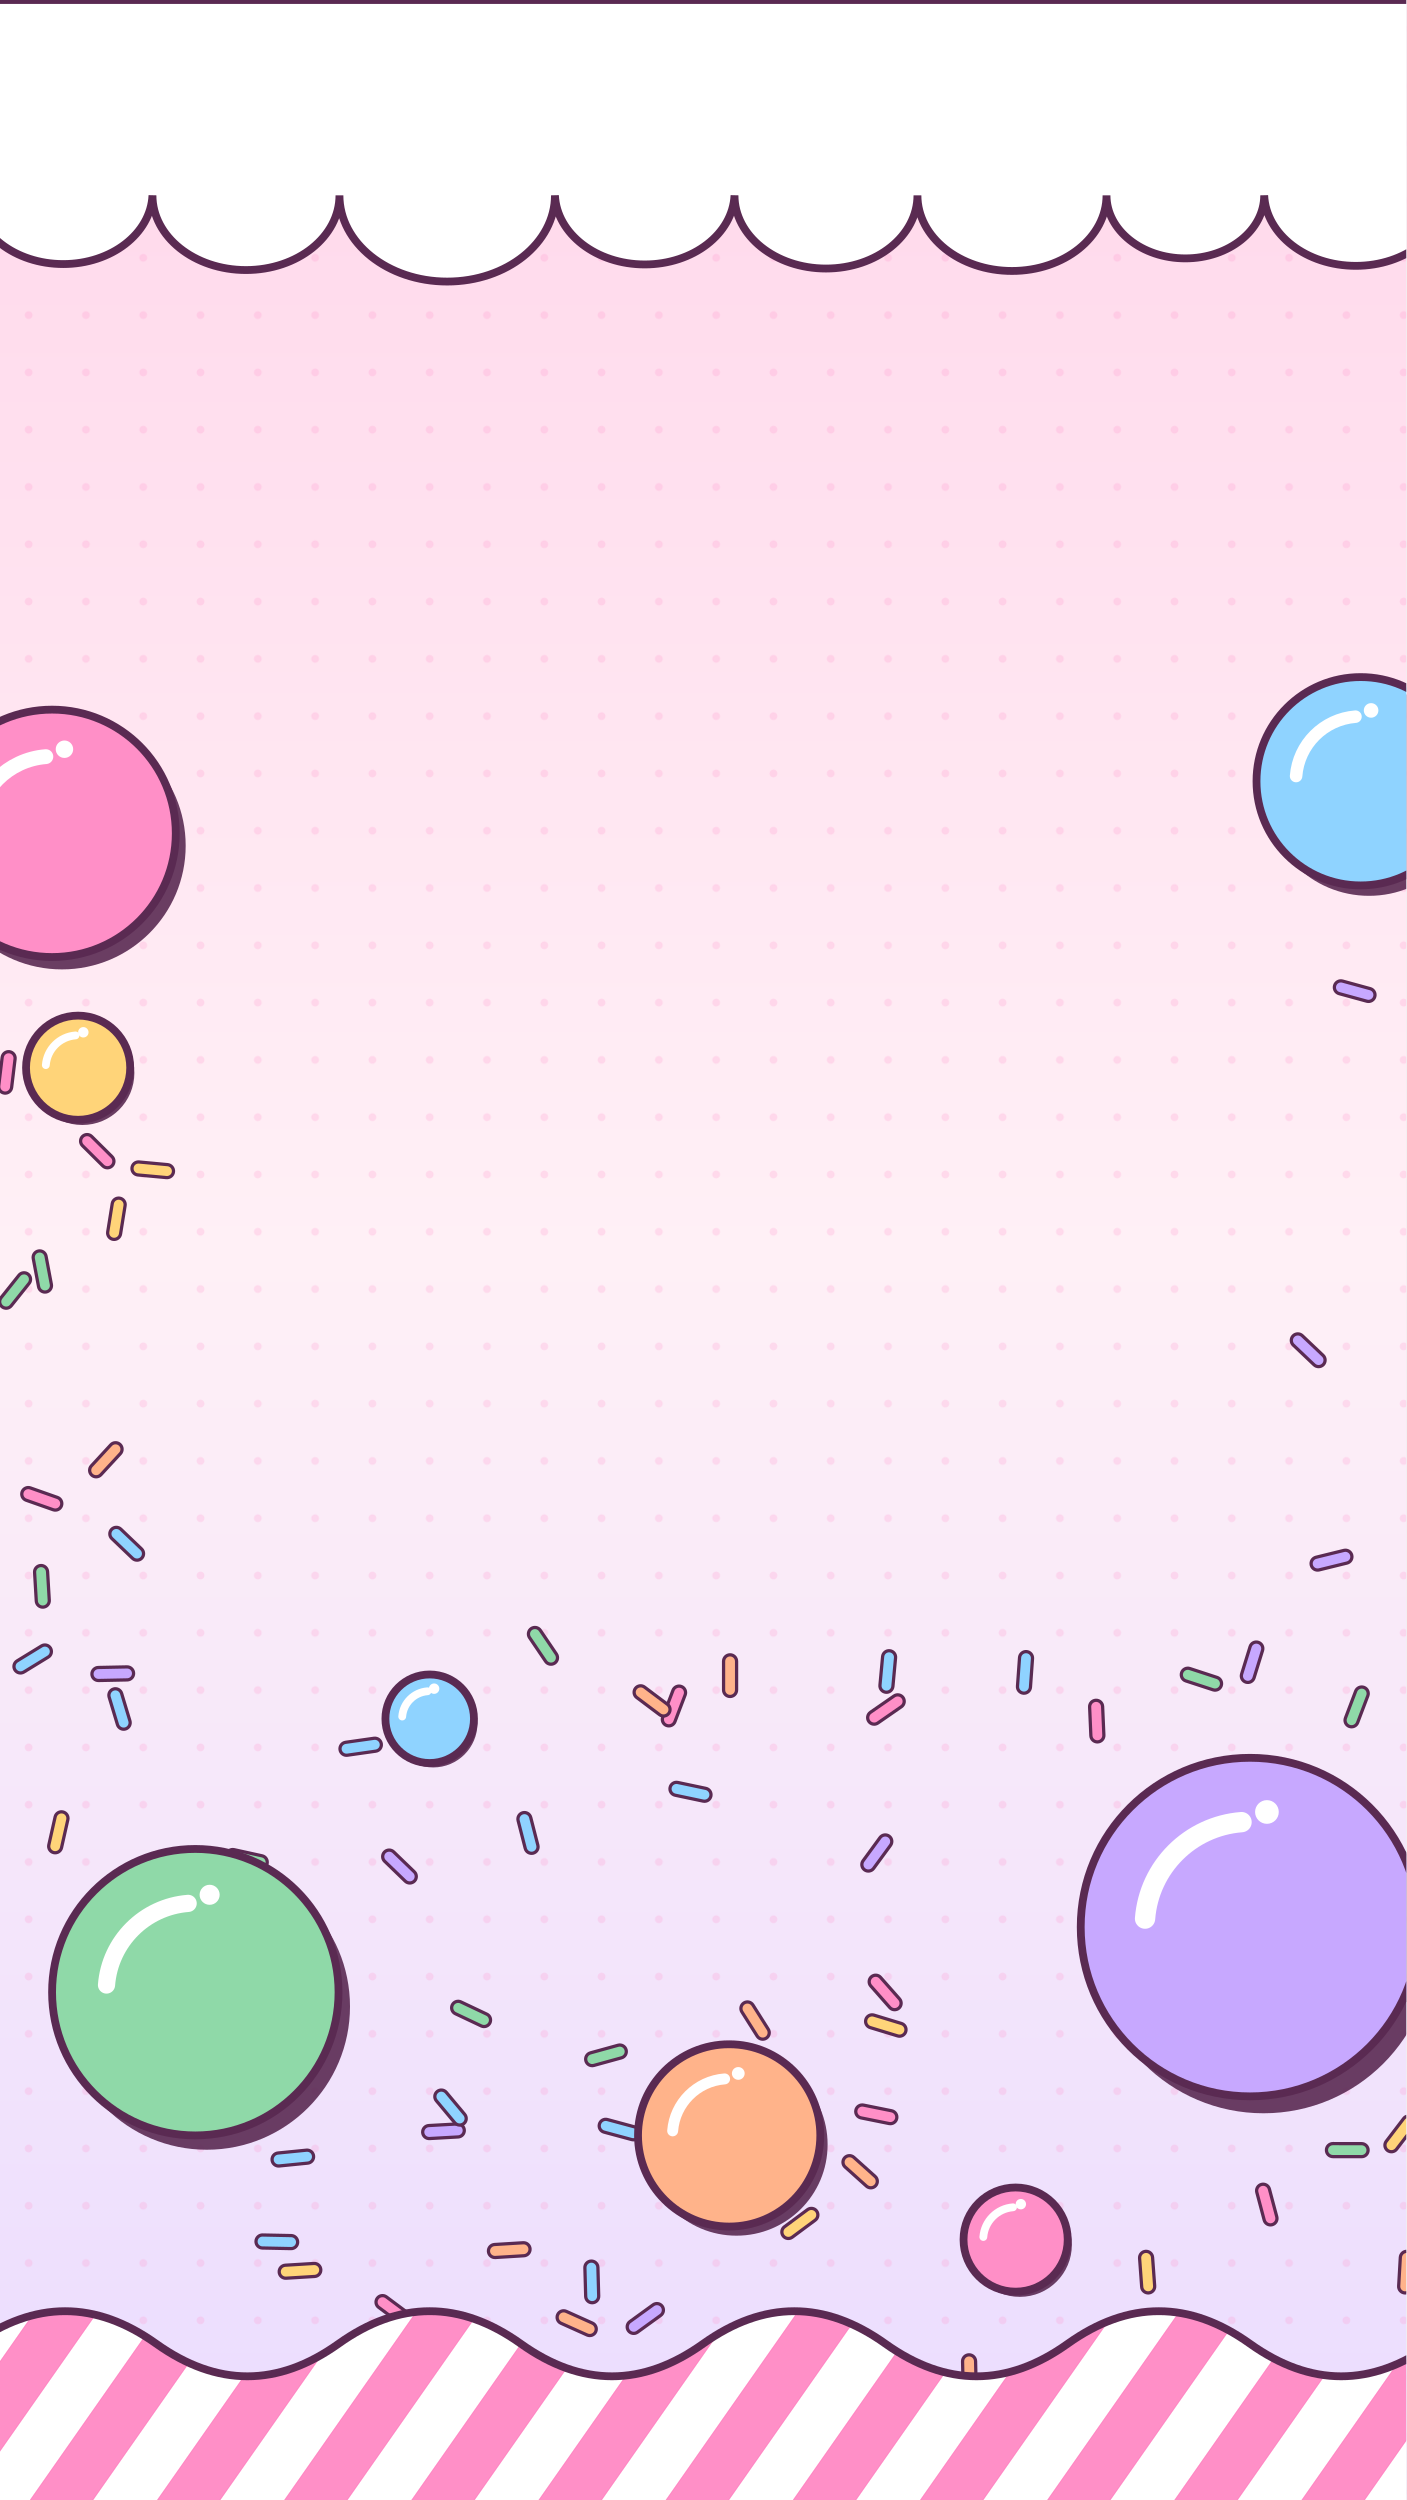
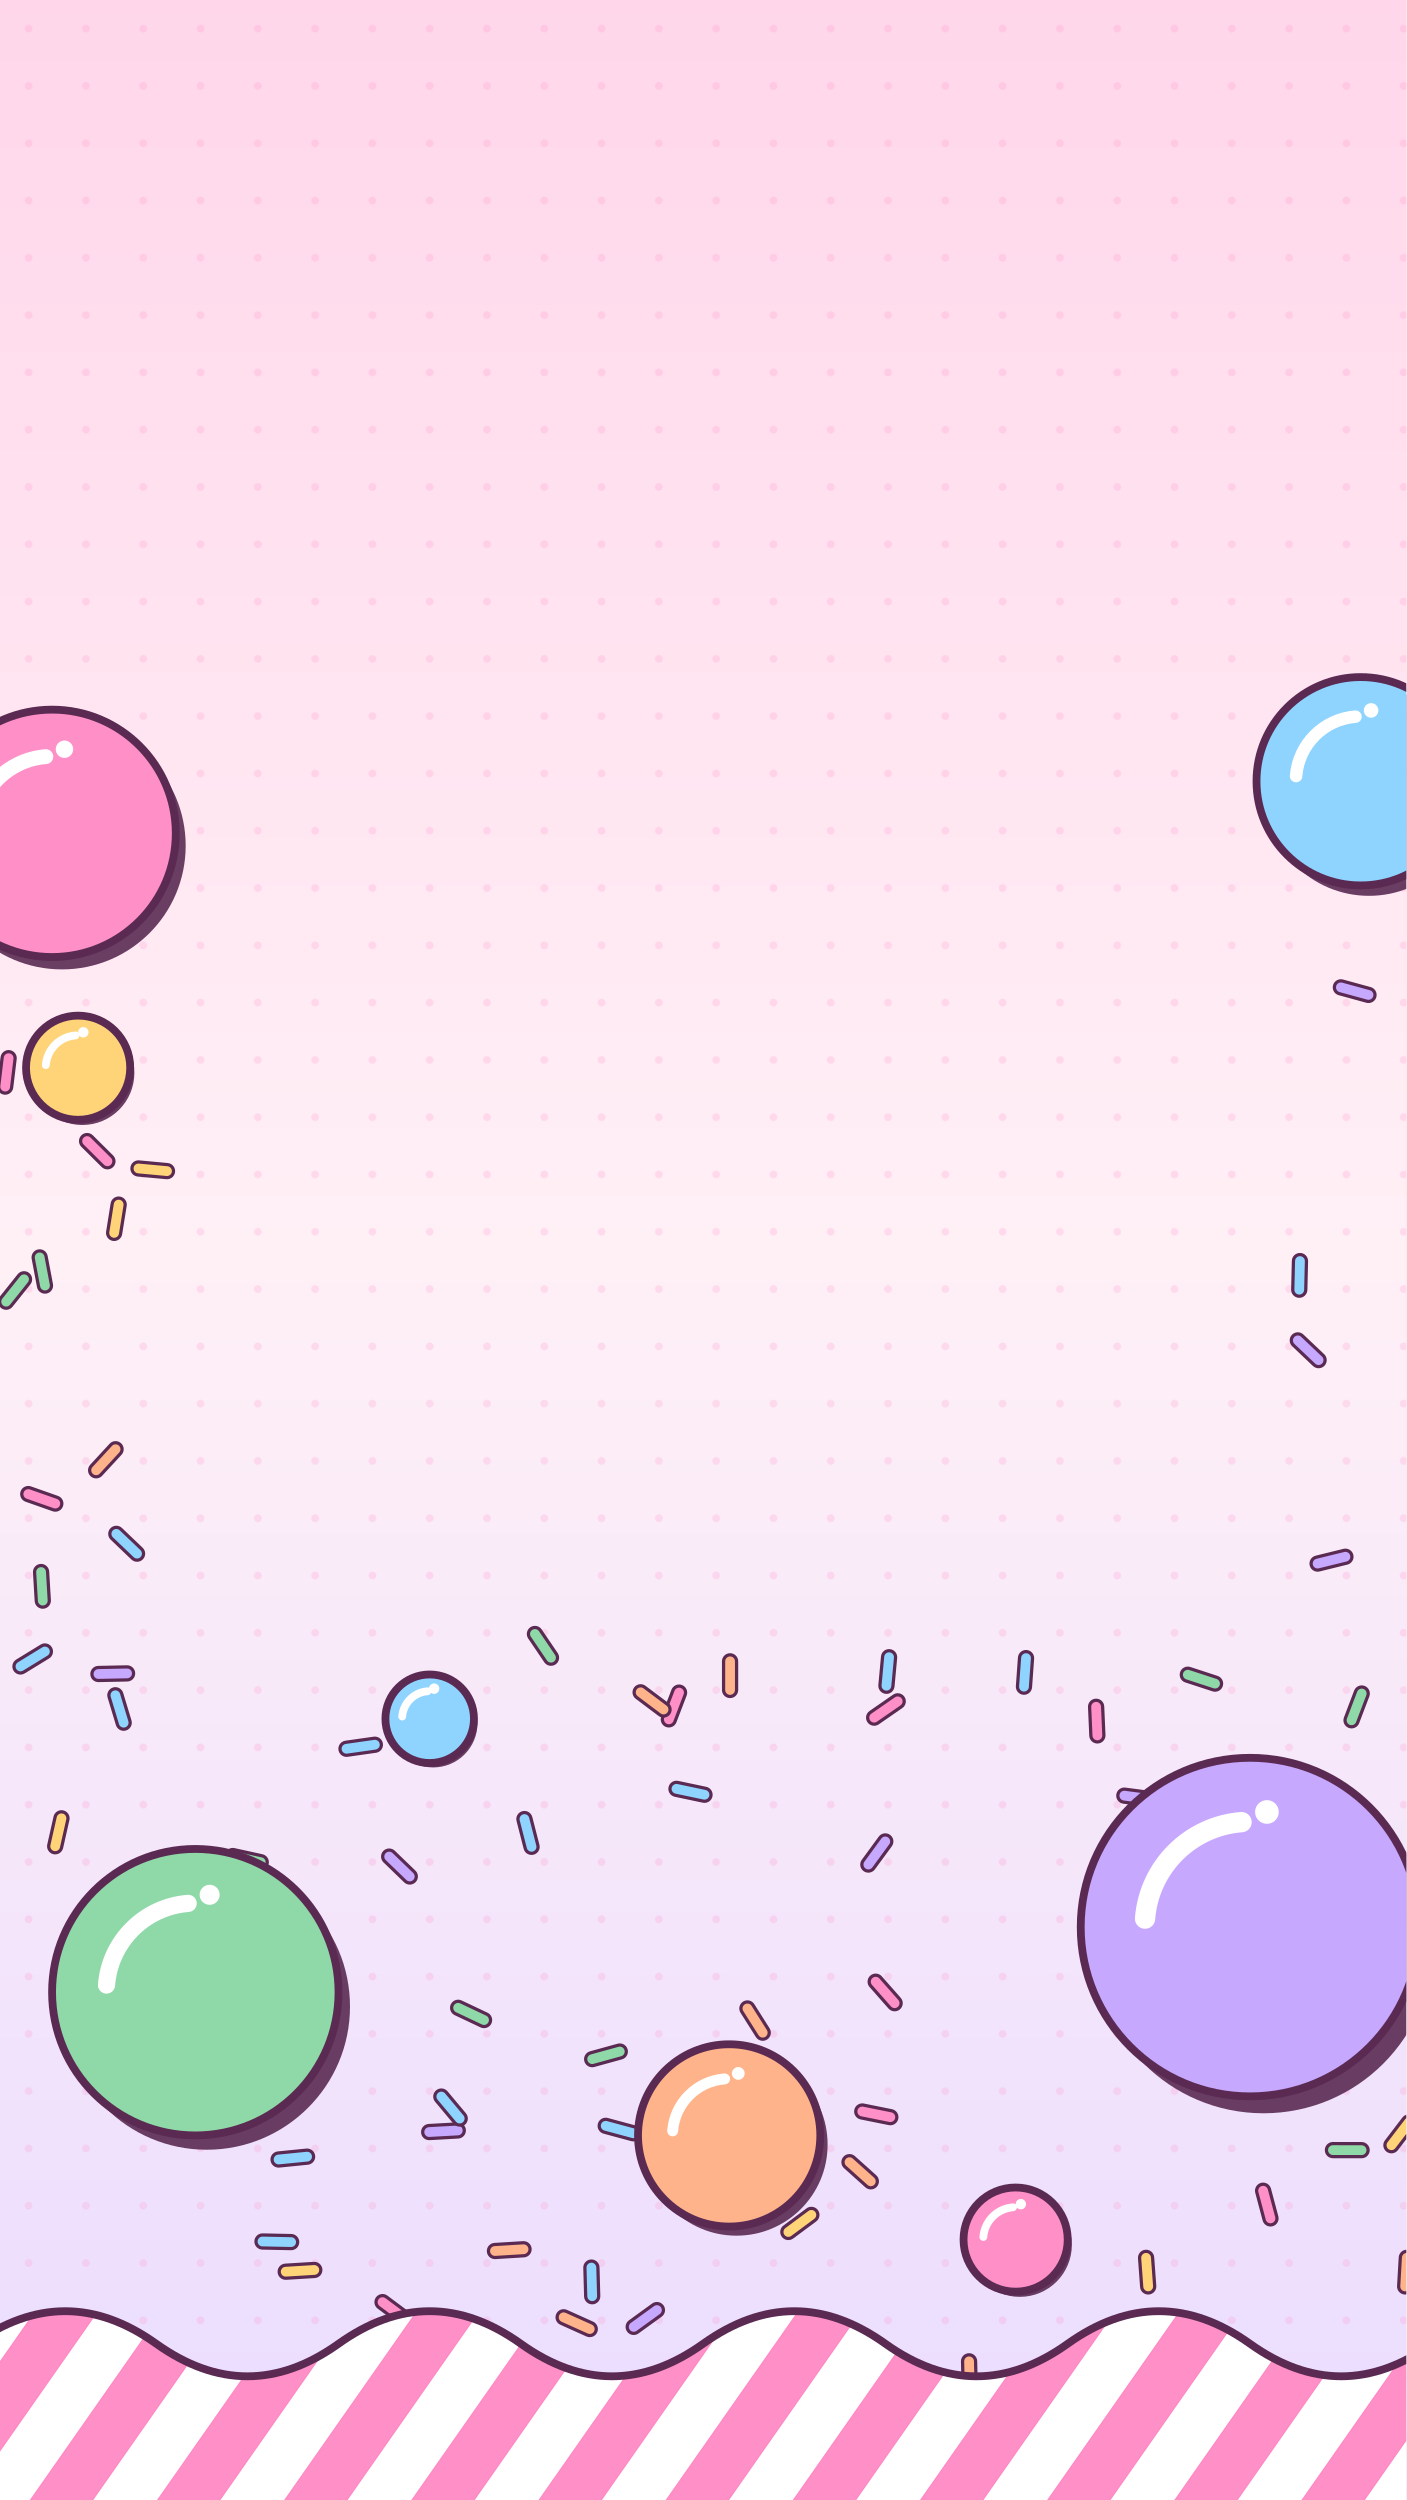
<svg xmlns="http://www.w3.org/2000/svg" viewBox="0 0 1080 1920" preserveAspectRatio="xMidYMin slice">
  <defs>
    <linearGradient id="bg" x1="0" y1="0" x2="0" y2="1">
      <stop offset="0" stop-color="#ffd6ea" />
      <stop offset="0.5" stop-color="#fff0f6" />
      <stop offset="1" stop-color="#eadcff" />
    </linearGradient>
    <pattern id="dots" width="44" height="44" patternUnits="userSpaceOnUse">
      <circle cx="22" cy="22" r="3" fill="#ff8fc7" opacity="0.22" />
    </pattern>
    <pattern id="stripes" width="80" height="80" patternUnits="userSpaceOnUse" patternTransform="rotate(35)">
      <rect width="80" height="80" fill="#ffffff" />
      <rect width="40" height="80" fill="#ff8fc7" />
    </pattern>
  </defs>
  <rect width="1080" height="1920" fill="url(#bg)" />
  <rect width="1080" height="1920" fill="url(#dots)" />
-   <path fill="#ffffff" stroke="#5a2a52" stroke-width="6" d="M-20,0 L-20,150 a68.6,54.9 0 0 0 137.1,0 a71.8,57.4 0 0 0 143.6,0 a82.7,66.2 0 0 0 165.5,0 a69,55.2 0 0 0 137.9,0 a70.2,56.2 0 0 0 140.5,0 a72.6,58.1 0 0 0 145.2,0 a60.5,48.4 0 0 0 121.1,0 a70.4,56.3 0 0 0 140.7,0 L1111.6,0 Z" />
-   <rect x="664.3" y="1550.6" width="32" height="10" rx="5" fill="#ffd479" stroke="#5a2a52" stroke-width="2.5" transform="rotate(16.9 680.3 1555.6)" />
-   <rect x="945.6" y="1271.6" width="32" height="10" rx="5" fill="#c7a8ff" stroke="#5a2a52" stroke-width="2.5" transform="rotate(107.2 961.6 1276.6)" />
+   <rect x="982.1" y="974.5" width="32" height="10" rx="5" fill="#8fd3ff" stroke="#5a2a52" stroke-width="2.5" transform="rotate(91.4 998.1 979.5)" />
+   <rect x="189.1" y="1569.9" width="32" height="10" rx="5" fill="#8fd3ff" stroke="#5a2a52" stroke-width="2.5" transform="rotate(85.6 205.1 1574.9)" />
+   <rect x="858.4" y="1375.5" width="32" height="10" rx="5" fill="#c7a8ff" stroke="#5a2a52" stroke-width="2.5" transform="rotate(7.5 874.4 1380.5)" />
  <rect x="1025.9" y="1305.9" width="32" height="10" rx="5" fill="#8fd9a8" stroke="#5a2a52" stroke-width="2.5" transform="rotate(110.8 1041.9 1310.9)" />
  <rect x="657" y="1618.8" width="32" height="10" rx="5" fill="#ff8fc7" stroke="#5a2a52" stroke-width="2.5" transform="rotate(11.4 673 1623.8)" />
  <rect x="16.5" y="971.5" width="32" height="10" rx="5" fill="#8fd9a8" stroke="#5a2a52" stroke-width="2.5" transform="rotate(79.3 32.5 976.5)" />
  <rect x="544.7" y="1281.9" width="32" height="10" rx="5" fill="#ffb38a" stroke="#5a2a52" stroke-width="2.5" transform="rotate(90 560.7 1286.9)" />
  <rect x="75.8" y="1307.5" width="32" height="10" rx="5" fill="#8fd3ff" stroke="#5a2a52" stroke-width="2.5" transform="rotate(73.2 91.8 1312.5)" />
  <rect x="1059.3" y="1633.8" width="32" height="10" rx="5" fill="#ffd479" stroke="#5a2a52" stroke-width="2.5" transform="rotate(127.4 1075.3 1638.8)" />
  <rect x="16.1" y="1146.1" width="32" height="10" rx="5" fill="#ff8fc7" stroke="#5a2a52" stroke-width="2.5" transform="rotate(19.4 32.1 1151.1)" />
  <rect x="1018.7" y="1646.3" width="32" height="10" rx="5" fill="#8fd9a8" stroke="#5a2a52" stroke-width="2.5" transform="rotate(0.1 1034.7 1651.3)" />
  <rect x="389.5" y="1402.7" width="32" height="10" rx="5" fill="#8fd3ff" stroke="#5a2a52" stroke-width="2.5" transform="rotate(75.6 405.5 1407.7)" />
  <rect x="663.8" y="1525.2" width="32" height="10" rx="5" fill="#ff8fc7" stroke="#5a2a52" stroke-width="2.5" transform="rotate(48.6 679.8 1530.2)" />
  <rect x="426.9" y="1779.2" width="32" height="10" rx="5" fill="#ffb38a" stroke="#5a2a52" stroke-width="2.5" transform="rotate(24.2 442.9 1784.2)" />
  <rect x="189.9" y="1443.1" width="32" height="10" rx="5" fill="#ffb38a" stroke="#5a2a52" stroke-width="2.5" transform="rotate(23.6 205.9 1448.1)" />
  <rect x="917.5" y="1870.7" width="32" height="10" rx="5" fill="#ff8fc7" stroke="#5a2a52" stroke-width="2.5" transform="rotate(106.7 933.5 1875.7)" />
  <rect x="906.7" y="1284.6" width="32" height="10" rx="5" fill="#8fd9a8" stroke="#5a2a52" stroke-width="2.5" transform="rotate(18.1 922.7 1289.6)" />
  <rect x="81.3" y="1180.6" width="32" height="10" rx="5" fill="#8fd3ff" stroke="#5a2a52" stroke-width="2.5" transform="rotate(43.7 97.3 1185.6)" />
  <rect x="401" y="1259" width="32" height="10" rx="5" fill="#8fd9a8" stroke="#5a2a52" stroke-width="2.5" transform="rotate(55.9 417 1264)" />
  <rect x="189" y="1456.4" width="32" height="10" rx="5" fill="#8fd9a8" stroke="#5a2a52" stroke-width="2.5" transform="rotate(169.3 205 1461.4)" />
  <rect x="438.5" y="1747.5" width="32" height="10" rx="5" fill="#8fd3ff" stroke="#5a2a52" stroke-width="2.5" transform="rotate(88.4 454.5 1752.5)" />
  <rect x="173.5" y="1422.8" width="32" height="10" rx="5" fill="#8fd9a8" stroke="#5a2a52" stroke-width="2.5" transform="rotate(12.4 189.5 1427.8)" />
  <rect x="501.6" y="1305.2" width="32" height="10" rx="5" fill="#ff8fc7" stroke="#5a2a52" stroke-width="2.5" transform="rotate(110.9 517.6 1310.2)" />
  <rect x="286.6" y="1769.6" width="32" height="10" rx="5" fill="#ff8fc7" stroke="#5a2a52" stroke-width="2.5" transform="rotate(36.7 302.6 1774.6)" />
  <rect x="58.7" y="879.1" width="32" height="10" rx="5" fill="#ff8fc7" stroke="#5a2a52" stroke-width="2.5" transform="rotate(44.8 74.7 884.1)" />
  <rect x="375.1" y="1723.1" width="32" height="10" rx="5" fill="#ffb38a" stroke="#5a2a52" stroke-width="2.5" transform="rotate(176.5 391.1 1728.1)" />
  <rect x="1006.6" y="1193.2" width="32" height="10" rx="5" fill="#c7a8ff" stroke="#5a2a52" stroke-width="2.5" transform="rotate(166.2 1022.6 1198.2)" />
  <rect x="967" y="1388.7" width="32" height="10" rx="5" fill="#ff8fc7" stroke="#5a2a52" stroke-width="2.5" transform="rotate(173.3 983 1393.7)" />
  <rect x="56.7" y="702.5" width="32" height="10" rx="5" fill="#ff8fc7" stroke="#5a2a52" stroke-width="2.5" transform="rotate(24.6 72.7 707.5)" />
  <rect x="65.3" y="1116.1" width="32" height="10" rx="5" fill="#ffb38a" stroke="#5a2a52" stroke-width="2.5" transform="rotate(132.7 81.3 1121.1)" />
  <rect x="1024.4" y="756.2" width="32" height="10" rx="5" fill="#c7a8ff" stroke="#5a2a52" stroke-width="2.5" transform="rotate(15.3 1040.4 761.2)" />
  <rect x="956.9" y="1688.1" width="32" height="10" rx="5" fill="#ff8fc7" stroke="#5a2a52" stroke-width="2.5" transform="rotate(75.1 972.9 1693.1)" />
  <rect x="70.6" y="1280.4" width="32" height="10" rx="5" fill="#c7a8ff" stroke="#5a2a52" stroke-width="2.5" transform="rotate(178.8 86.6 1285.4)" />
  <rect x="459.8" y="1630.5" width="32" height="10" rx="5" fill="#8fd3ff" stroke="#5a2a52" stroke-width="2.5" transform="rotate(15.1 475.8 1635.5)" />
  <rect x="16.2" y="1213.3" width="32" height="10" rx="5" fill="#8fd9a8" stroke="#5a2a52" stroke-width="2.5" transform="rotate(86.6 32.2 1218.3)" />
  <rect x="826.3" y="1316.8" width="32" height="10" rx="5" fill="#ff8fc7" stroke="#5a2a52" stroke-width="2.5" transform="rotate(87.5 842.3 1321.8)" />
  <rect x="988.7" y="1032" width="32" height="10" rx="5" fill="#c7a8ff" stroke="#5a2a52" stroke-width="2.5" transform="rotate(43.5 1004.7 1037)" />
  <rect x="449.4" y="1573.5" width="32" height="10" rx="5" fill="#8fd9a8" stroke="#5a2a52" stroke-width="2.5" transform="rotate(164.6 465.4 1578.5)" />
  <rect x="520.2" y="1628.3" width="32" height="10" rx="5" fill="#ffb38a" stroke="#5a2a52" stroke-width="2.5" transform="rotate(152.8 536.2 1633.3)" />
  <rect x="53.3" y="1880.4" width="32" height="10" rx="5" fill="#ff8fc7" stroke="#5a2a52" stroke-width="2.5" transform="rotate(147.9 69.3 1885.4)" />
  <rect x="324.6" y="1631.8" width="32" height="10" rx="5" fill="#c7a8ff" stroke="#5a2a52" stroke-width="2.5" transform="rotate(176.8 340.6 1636.8)" />
  <rect x="330" y="1613.6" width="32" height="10" rx="5" fill="#8fd3ff" stroke="#5a2a52" stroke-width="2.5" transform="rotate(50.1 346 1618.6)" />
  <rect x="28.8" y="1402.2" width="32" height="10" rx="5" fill="#ffd479" stroke="#5a2a52" stroke-width="2.5" transform="rotate(102.7 44.8 1407.2)" />
  <rect x="189.1" y="1508.8" width="32" height="10" rx="5" fill="#8fd9a8" stroke="#5a2a52" stroke-width="2.5" transform="rotate(48 205.1 1513.8)" />
  <rect x="844.6" y="1886.9" width="32" height="10" rx="5" fill="#ff8fc7" stroke="#5a2a52" stroke-width="2.5" transform="rotate(20.8 860.6 1891.9)" />
  <rect x="664.4" y="1307.9" width="32" height="10" rx="5" fill="#ff8fc7" stroke="#5a2a52" stroke-width="2.5" transform="rotate(145.3 680.4 1312.9)" />
  <rect x="-4.4" y="986.1" width="32" height="10" rx="5" fill="#8fd9a8" stroke="#5a2a52" stroke-width="2.5" transform="rotate(128.6 11.6 991.1)" />
  <rect x="228.6" y="1525.3" width="32" height="10" rx="5" fill="#8fd3ff" stroke="#5a2a52" stroke-width="2.5" transform="rotate(97.1 244.6 1530.3)" />
  <rect x="524.4" y="1909.4" width="32" height="10" rx="5" fill="#ffb38a" stroke="#5a2a52" stroke-width="2.5" transform="rotate(28.7 540.4 1914.4)" />
  <rect x="991.2" y="1426.4" width="32" height="10" rx="5" fill="#c7a8ff" stroke="#5a2a52" stroke-width="2.5" transform="rotate(23.4 1007.2 1431.4)" />
  <rect x="196.6" y="1716.7" width="32" height="10" rx="5" fill="#8fd3ff" stroke="#5a2a52" stroke-width="2.5" transform="rotate(1.2 212.6 1721.7)" />
  <rect x="598.3" y="1702.6" width="32" height="10" rx="5" fill="#ffd479" stroke="#5a2a52" stroke-width="2.5" transform="rotate(143.4 614.3 1707.6)" />
  <rect x="484.8" y="1301.3" width="32" height="10" rx="5" fill="#ffb38a" stroke="#5a2a52" stroke-width="2.5" transform="rotate(36.9 500.8 1306.3)" />
  <rect x="919.5" y="1560" width="32" height="10" rx="5" fill="#ff8fc7" stroke="#5a2a52" stroke-width="2.5" transform="rotate(166.4 935.5 1565)" />
  <rect x="214.4" y="1739" width="32" height="10" rx="5" fill="#ffd479" stroke="#5a2a52" stroke-width="2.5" transform="rotate(176.5 230.4 1744)" />
  <rect x="563.9" y="1546.8" width="32" height="10" rx="5" fill="#ffb38a" stroke="#5a2a52" stroke-width="2.5" transform="rotate(57.7 579.9 1551.8)" />
  <rect x="73.4" y="931" width="32" height="10" rx="5" fill="#ffd479" stroke="#5a2a52" stroke-width="2.5" transform="rotate(99.1 89.4 936)" />
  <rect x="345.8" y="1541.7" width="32" height="10" rx="5" fill="#8fd9a8" stroke="#5a2a52" stroke-width="2.5" transform="rotate(25.3 361.8 1546.7)" />
  <rect x="1063.8" y="1740" width="32" height="10" rx="5" fill="#ffb38a" stroke="#5a2a52" stroke-width="2.5" transform="rotate(93.3 1079.8 1745)" />
  <rect x="728.5" y="1819.5" width="32" height="10" rx="5" fill="#ffb38a" stroke="#5a2a52" stroke-width="2.5" transform="rotate(88.7 744.5 1824.5)" />
  <rect x="771.2" y="1279.4" width="32" height="10" rx="5" fill="#8fd3ff" stroke="#5a2a52" stroke-width="2.5" transform="rotate(94.1 787.2 1284.4)" />
  <rect x="261" y="1336.5" width="32" height="10" rx="5" fill="#8fd3ff" stroke="#5a2a52" stroke-width="2.5" transform="rotate(171.9 277 1341.5)" />
  <rect x="208.9" y="1652.4" width="32" height="10" rx="5" fill="#8fd3ff" stroke="#5a2a52" stroke-width="2.5" transform="rotate(174.3 224.9 1657.4)" />
  <rect x="-10.7" y="818.6" width="32" height="10" rx="5" fill="#ff8fc7" stroke="#5a2a52" stroke-width="2.5" transform="rotate(96.9 5.3 823.6)" />
  <rect x="514.3" y="1371.1" width="32" height="10" rx="5" fill="#8fd3ff" stroke="#5a2a52" stroke-width="2.5" transform="rotate(11.9 530.3 1376.1)" />
  <rect x="479.6" y="1775.6" width="32" height="10" rx="5" fill="#c7a8ff" stroke="#5a2a52" stroke-width="2.5" transform="rotate(144.1 495.6 1780.6)" />
  <rect x="865" y="1740" width="32" height="10" rx="5" fill="#ffd479" stroke="#5a2a52" stroke-width="2.5" transform="rotate(85.8 881 1745)" />
  <rect x="101.3" y="893.4" width="32" height="10" rx="5" fill="#ffd479" stroke="#5a2a52" stroke-width="2.5" transform="rotate(5.3 117.3 898.4)" />
  <rect x="123.8" y="1526.5" width="32" height="10" rx="5" fill="#8fd9a8" stroke="#5a2a52" stroke-width="2.5" transform="rotate(4.1 139.8 1531.5)" />
  <rect x="290.8" y="1428.5" width="32" height="10" rx="5" fill="#c7a8ff" stroke="#5a2a52" stroke-width="2.5" transform="rotate(44 306.8 1433.5)" />
  <rect x="97.3" y="1441.4" width="32" height="10" rx="5" fill="#8fd3ff" stroke="#5a2a52" stroke-width="2.5" transform="rotate(22.1 113.3 1446.4)" />
  <rect x="657.4" y="1418.1" width="32" height="10" rx="5" fill="#c7a8ff" stroke="#5a2a52" stroke-width="2.5" transform="rotate(126.2 673.4 1423.1)" />
  <rect x="9.1" y="1269.1" width="32" height="10" rx="5" fill="#8fd3ff" stroke="#5a2a52" stroke-width="2.5" transform="rotate(148.5 25.1 1274.1)" />
  <rect x="665.8" y="1278.7" width="32" height="10" rx="5" fill="#8fd3ff" stroke="#5a2a52" stroke-width="2.5" transform="rotate(95.3 681.8 1283.7)" />
  <rect x="644.6" y="1662.9" width="32" height="10" rx="5" fill="#ffb38a" stroke="#5a2a52" stroke-width="2.5" transform="rotate(41.9 660.6 1667.9)" />
  <circle cx="47.6" cy="649.5" r="95" fill="#5a2a52" opacity="0.9" />
  <circle cx="40" cy="640" r="95" fill="#ff8fc7" stroke="#5a2a52" stroke-width="6" />
  <path d="M-18.9,635.2 A58.9,58.9 0 0 1 35.2,581.1" fill="none" stroke="#ffffff" stroke-width="11.4" stroke-linecap="round" />
  <circle cx="49.5" cy="575.4" r="6.7" fill="#ffffff" />
  <circle cx="1051.4" cy="608" r="80" fill="#5a2a52" opacity="0.9" />
  <circle cx="1045" cy="600" r="80" fill="#8fd3ff" stroke="#5a2a52" stroke-width="6" />
  <path d="M995.4,596 A49.6,49.6 0 0 1 1041,550.4" fill="none" stroke="#ffffff" stroke-width="9.6" stroke-linecap="round" />
  <circle cx="1053" cy="545.6" r="5.6" fill="#ffffff" />
  <circle cx="63.2" cy="824" r="40" fill="#5a2a52" opacity="0.9" />
  <circle cx="60" cy="820" r="40" fill="#ffd479" stroke="#5a2a52" stroke-width="6" />
  <path d="M35.2,818 A24.8,24.8 0 0 1 58,795.2" fill="none" stroke="#ffffff" stroke-width="6" stroke-linecap="round" />
  <circle cx="64" cy="792.8" r="4" fill="#ffffff" />
  <circle cx="158.8" cy="1541" r="110" fill="#5a2a52" opacity="0.9" />
  <circle cx="150" cy="1530" r="110" fill="#8fd9a8" stroke="#5a2a52" stroke-width="6" />
  <path d="M81.8,1524.5 A68.2,68.2 0 0 1 144.5,1461.8" fill="none" stroke="#ffffff" stroke-width="13.2" stroke-linecap="round" />
  <circle cx="161" cy="1455.2" r="7.7" fill="#ffffff" />
  <circle cx="970.4" cy="1493" r="130" fill="#5a2a52" opacity="0.9" />
  <circle cx="960" cy="1480" r="130" fill="#c7a8ff" stroke="#5a2a52" stroke-width="6" />
  <path d="M879.4,1473.5 A80.6,80.6 0 0 1 953.5,1399.4" fill="none" stroke="#ffffff" stroke-width="15.6" stroke-linecap="round" />
  <circle cx="973" cy="1391.6" r="9.1" fill="#ffffff" />
  <circle cx="565.6" cy="1647" r="70" fill="#5a2a52" opacity="0.9" />
  <circle cx="560" cy="1640" r="70" fill="#ffb38a" stroke="#5a2a52" stroke-width="6" />
  <path d="M516.6,1636.5 A43.4,43.4 0 0 1 556.5,1596.6" fill="none" stroke="#ffffff" stroke-width="8.4" stroke-linecap="round" />
  <circle cx="567" cy="1592.4" r="4.9" fill="#ffffff" />
  <circle cx="783.2" cy="1724" r="40" fill="#5a2a52" opacity="0.9" />
  <circle cx="780" cy="1720" r="40" fill="#ff8fc7" stroke="#5a2a52" stroke-width="6" />
  <path d="M755.2,1718 A24.8,24.8 0 0 1 778,1695.2" fill="none" stroke="#ffffff" stroke-width="6" stroke-linecap="round" />
  <circle cx="784" cy="1692.8" r="4" fill="#ffffff" />
  <circle cx="332.7" cy="1323.4" r="34" fill="#5a2a52" opacity="0.9" />
  <circle cx="330" cy="1320" r="34" fill="#8fd3ff" stroke="#5a2a52" stroke-width="6" />
  <path d="M308.9,1318.3 A21.1,21.1 0 0 1 328.3,1298.9" fill="none" stroke="#ffffff" stroke-width="6" stroke-linecap="round" />
  <circle cx="333.4" cy="1296.9" r="4" fill="#ffffff" />
  <path fill="url(#stripes)" stroke="#5a2a52" stroke-width="6" d="M-20,1800 q70,-50 140,0 q70,50 140,0 q70,-50 140,0 q70,50 140,0 q70,-50 140,0 q70,50 140,0 q70,-50 140,0 q70,50 140,0 L1100,1940 L-20,1940 Z" />
</svg>
